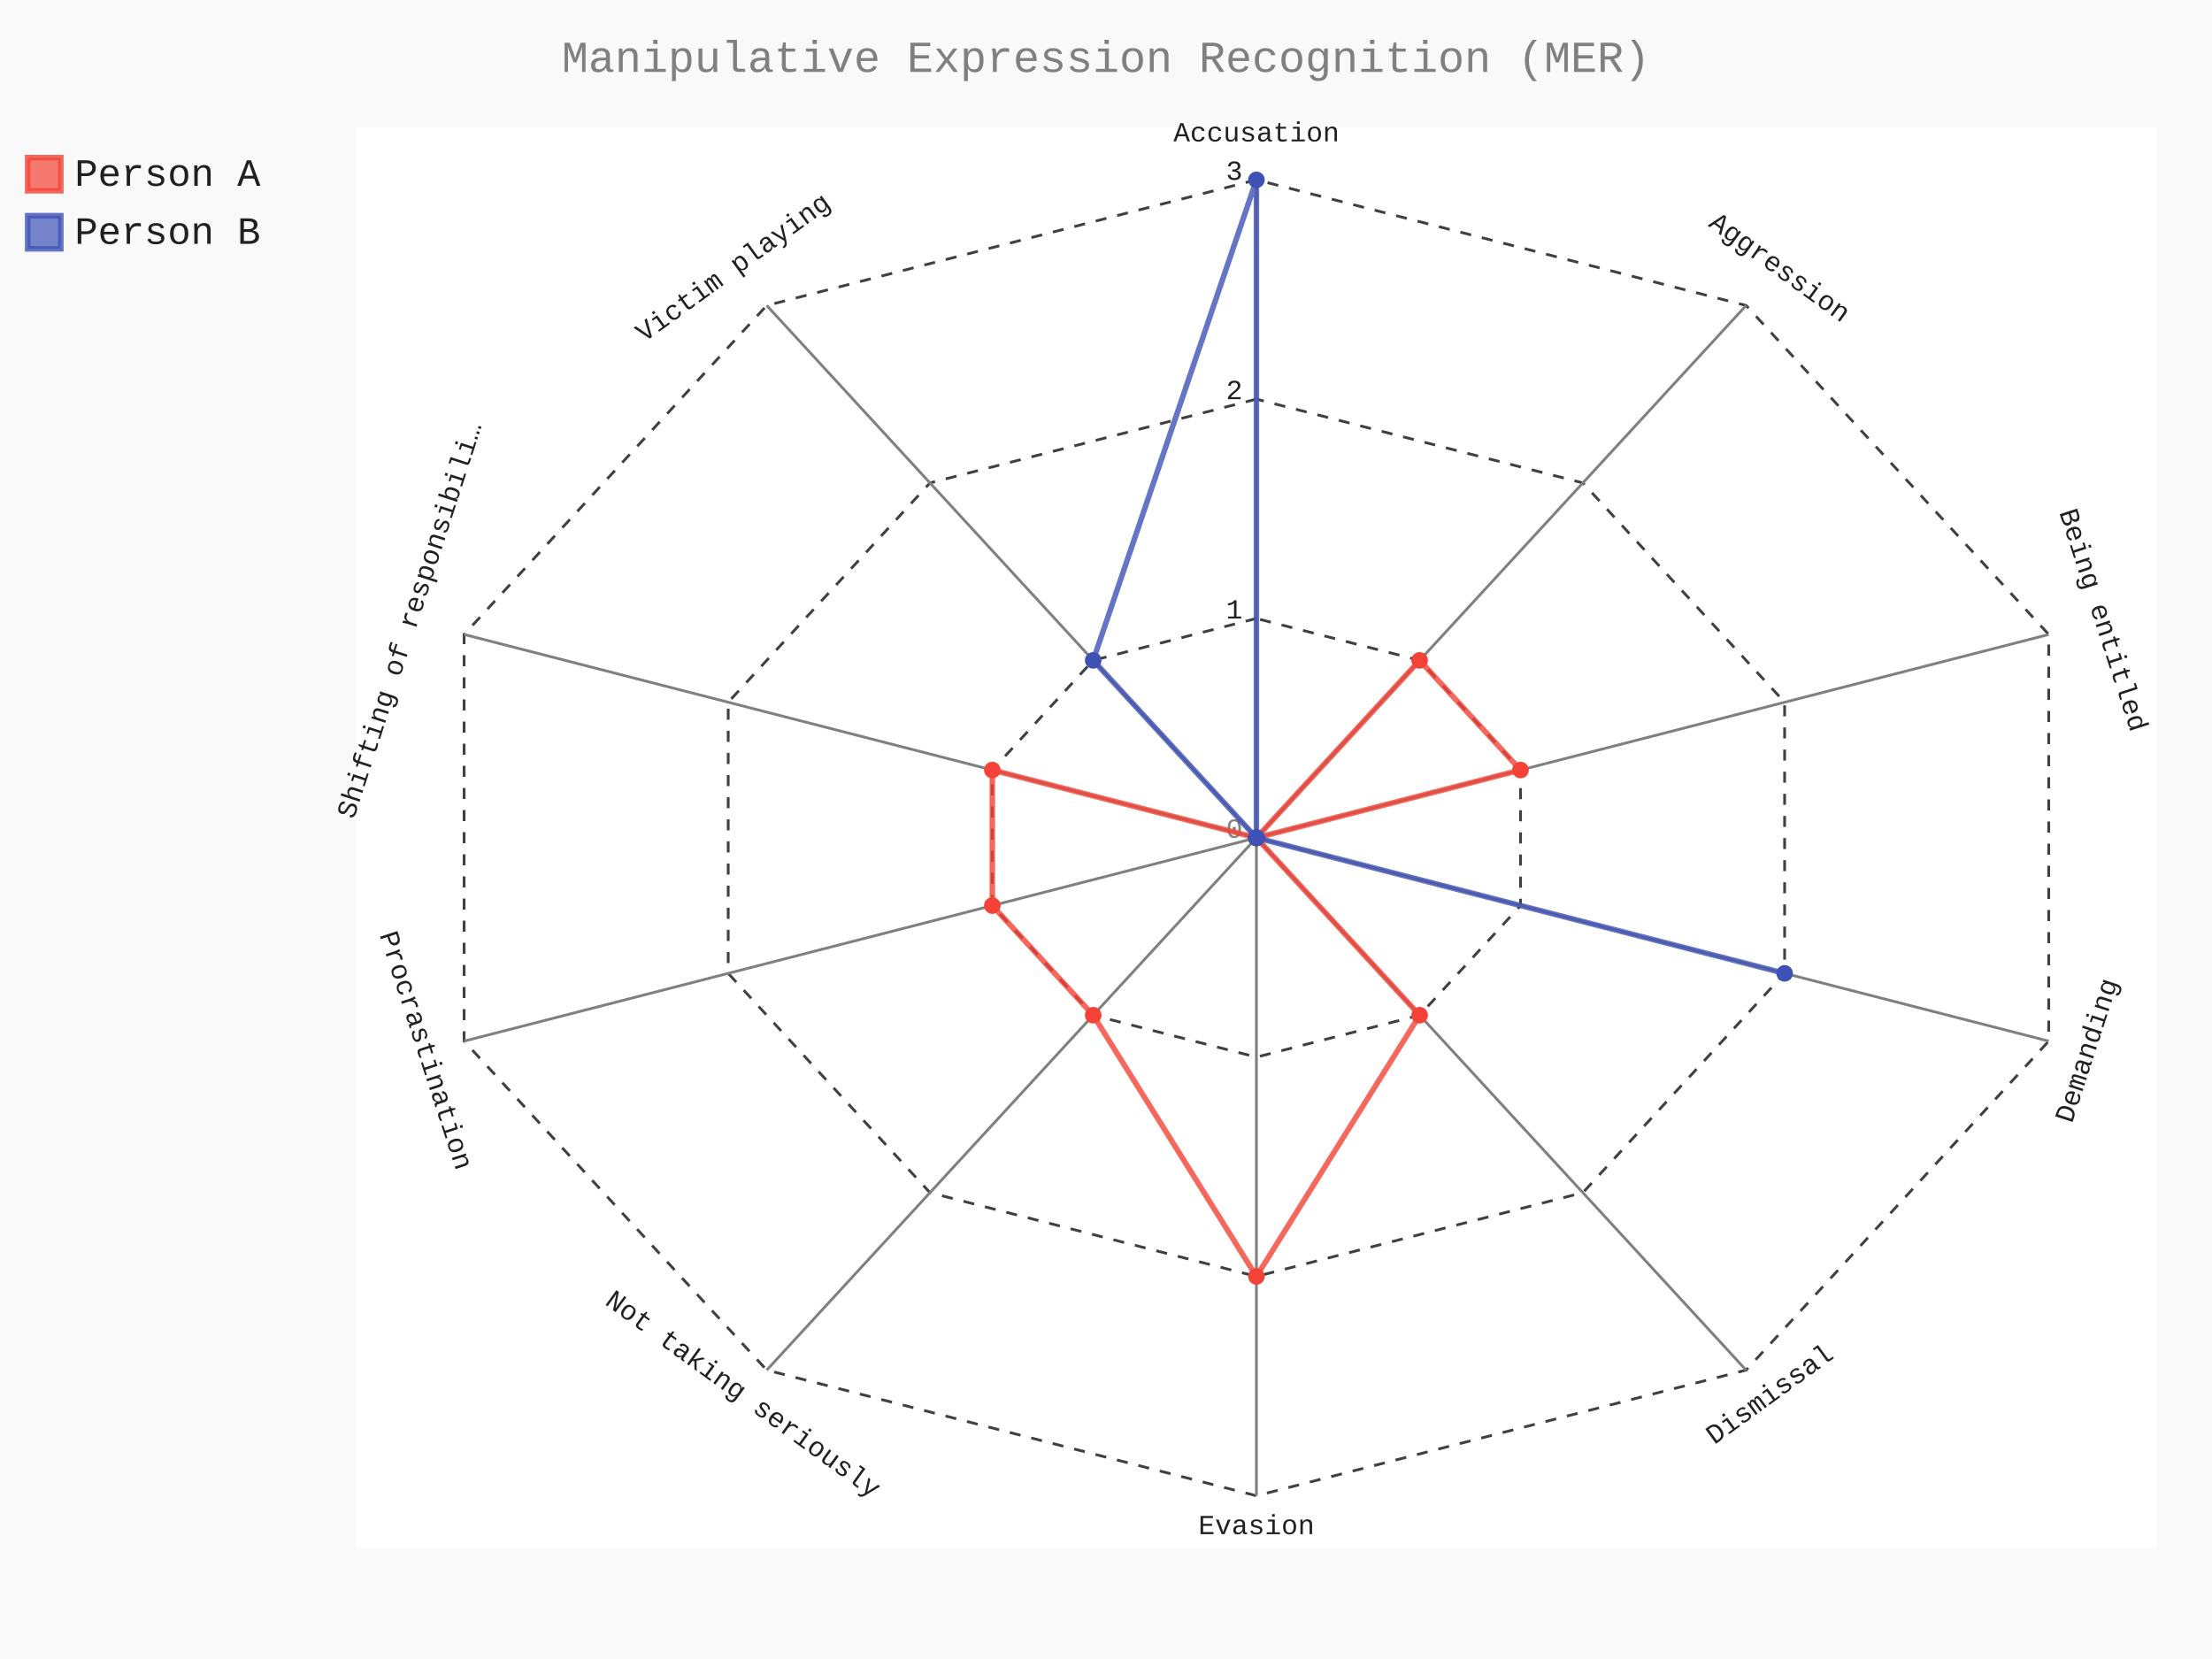
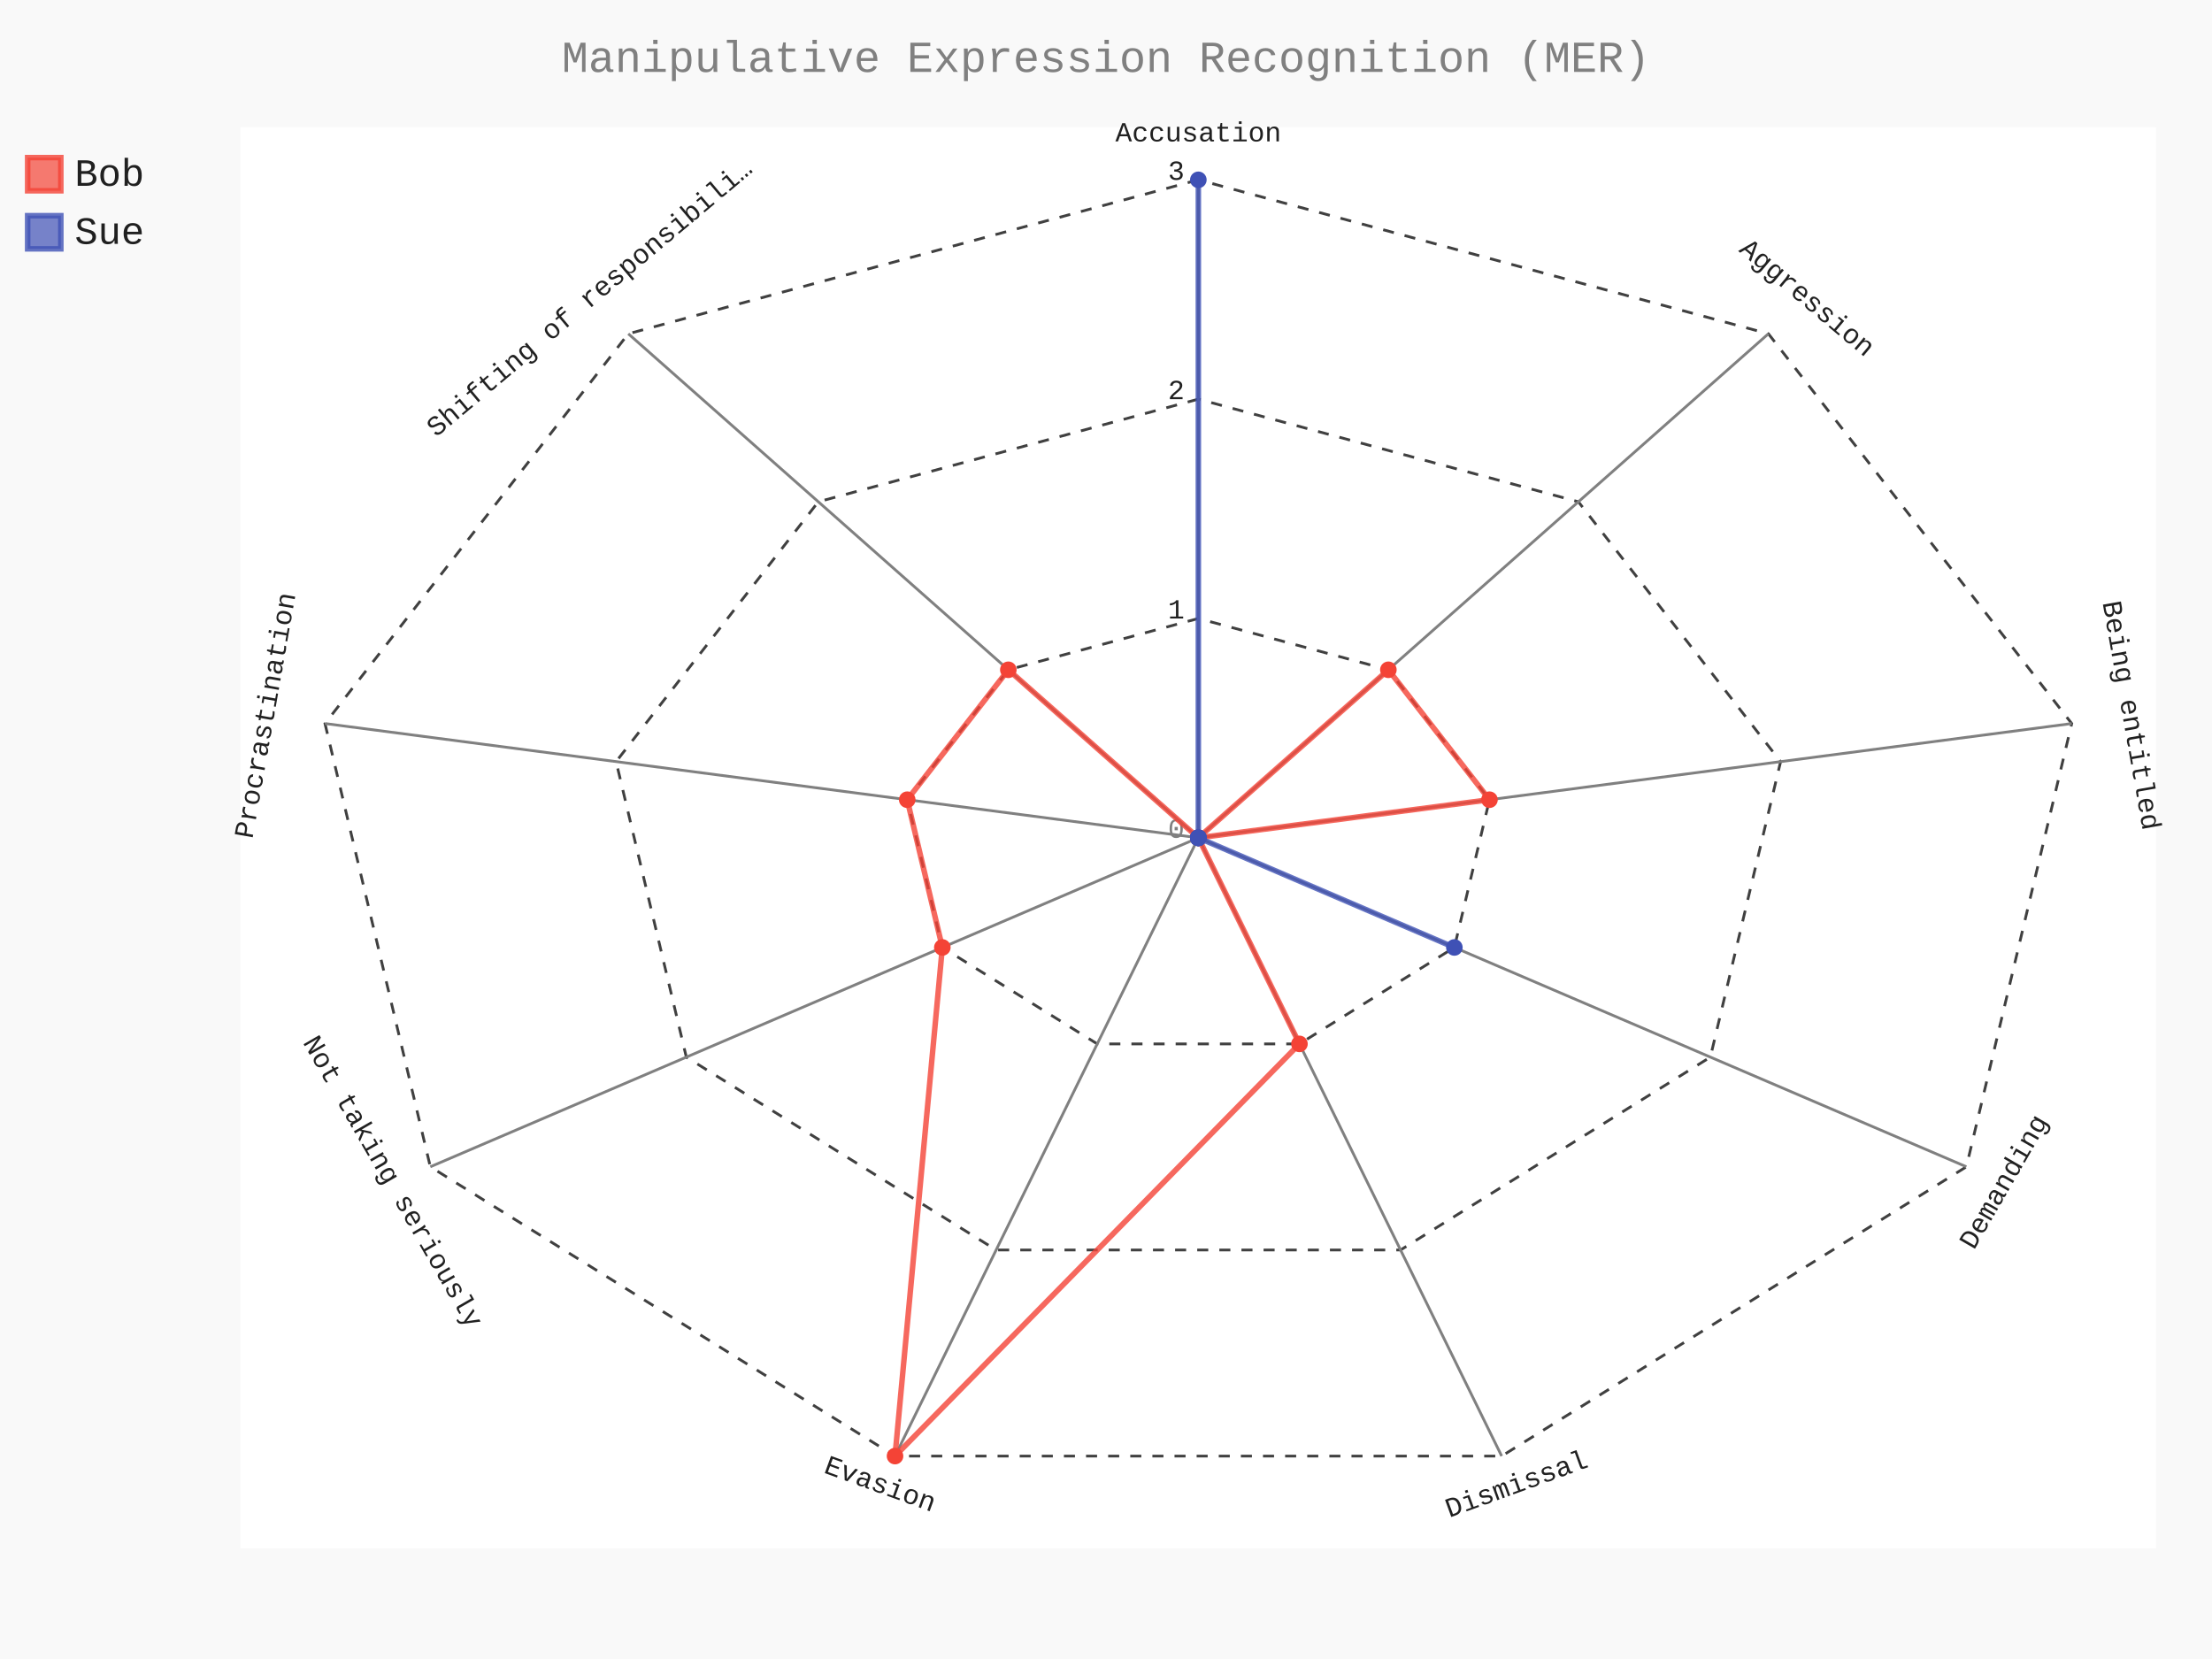
- <svg xmlns="http://www.w3.org/2000/svg" id="chart-5e9cc778-2439-430d-b3c9-cacf1382be15" class="pygal-chart" viewBox="0 0 800 600">
+ <svg xmlns="http://www.w3.org/2000/svg" id="chart-480f4304-5eb9-499c-a55f-f713c4b751ca" class="pygal-chart" viewBox="0 0 800 600">
  <defs>
-     <style type="text/css">#chart-5e9cc778-2439-430d-b3c9-cacf1382be15{-webkit-user-select:none;-webkit-font-smoothing:antialiased;font-family:Consolas,"Liberation Mono",Menlo,Courier,monospace}#chart-5e9cc778-2439-430d-b3c9-cacf1382be15 .title{font-family:Consolas,"Liberation Mono",Menlo,Courier,monospace;font-size:16px}#chart-5e9cc778-2439-430d-b3c9-cacf1382be15 .legends .legend text{font-family:Consolas,"Liberation Mono",Menlo,Courier,monospace;font-size:14px}#chart-5e9cc778-2439-430d-b3c9-cacf1382be15 .axis text{font-family:Consolas,"Liberation Mono",Menlo,Courier,monospace;font-size:10px}#chart-5e9cc778-2439-430d-b3c9-cacf1382be15 .axis text.major{font-family:Consolas,"Liberation Mono",Menlo,Courier,monospace;font-size:10px}#chart-5e9cc778-2439-430d-b3c9-cacf1382be15 .text-overlay text.value{font-family:Consolas,"Liberation Mono",Menlo,Courier,monospace;font-size:16px}#chart-5e9cc778-2439-430d-b3c9-cacf1382be15 .text-overlay text.label{font-family:Consolas,"Liberation Mono",Menlo,Courier,monospace;font-size:10px}#chart-5e9cc778-2439-430d-b3c9-cacf1382be15 .tooltip{font-family:Consolas,"Liberation Mono",Menlo,Courier,monospace;font-size:14px}#chart-5e9cc778-2439-430d-b3c9-cacf1382be15 text.no_data{font-family:Consolas,"Liberation Mono",Menlo,Courier,monospace;font-size:64px}
- #chart-5e9cc778-2439-430d-b3c9-cacf1382be15{background-color:rgba(249,249,249,1)}#chart-5e9cc778-2439-430d-b3c9-cacf1382be15 path,#chart-5e9cc778-2439-430d-b3c9-cacf1382be15 line,#chart-5e9cc778-2439-430d-b3c9-cacf1382be15 rect,#chart-5e9cc778-2439-430d-b3c9-cacf1382be15 circle{-webkit-transition:150ms;-moz-transition:150ms;transition:150ms}#chart-5e9cc778-2439-430d-b3c9-cacf1382be15 .graph &gt; .background{fill:rgba(249,249,249,1)}#chart-5e9cc778-2439-430d-b3c9-cacf1382be15 .plot &gt; .background{fill:rgba(255,255,255,1)}#chart-5e9cc778-2439-430d-b3c9-cacf1382be15 .graph{fill:rgba(0,0,0,.87)}#chart-5e9cc778-2439-430d-b3c9-cacf1382be15 text.no_data{fill:rgba(128,128,128,1)}#chart-5e9cc778-2439-430d-b3c9-cacf1382be15 .title{fill:rgba(128,128,128,1)}#chart-5e9cc778-2439-430d-b3c9-cacf1382be15 .legends .legend text{fill:rgba(0,0,0,.87)}#chart-5e9cc778-2439-430d-b3c9-cacf1382be15 .legends .legend:hover text{fill:rgba(128,128,128,1)}#chart-5e9cc778-2439-430d-b3c9-cacf1382be15 .axis .line{stroke:rgba(128,128,128,1)}#chart-5e9cc778-2439-430d-b3c9-cacf1382be15 .axis .guide.line{stroke:rgba(0,0,0,.54)}#chart-5e9cc778-2439-430d-b3c9-cacf1382be15 .axis .major.line{stroke:rgba(0,0,0,.87)}#chart-5e9cc778-2439-430d-b3c9-cacf1382be15 .axis text.major{fill:rgba(128,128,128,1)}#chart-5e9cc778-2439-430d-b3c9-cacf1382be15 .axis.y .guides:hover .guide.line,#chart-5e9cc778-2439-430d-b3c9-cacf1382be15 .line-graph .axis.x .guides:hover .guide.line,#chart-5e9cc778-2439-430d-b3c9-cacf1382be15 .stackedline-graph .axis.x .guides:hover .guide.line,#chart-5e9cc778-2439-430d-b3c9-cacf1382be15 .xy-graph .axis.x .guides:hover .guide.line{stroke:rgba(128,128,128,1)}#chart-5e9cc778-2439-430d-b3c9-cacf1382be15 .axis .guides:hover text{fill:rgba(128,128,128,1)}#chart-5e9cc778-2439-430d-b3c9-cacf1382be15 .reactive{fill-opacity:.7;stroke-opacity:.8;stroke-width:2}#chart-5e9cc778-2439-430d-b3c9-cacf1382be15 .ci{stroke:rgba(0,0,0,.87)}#chart-5e9cc778-2439-430d-b3c9-cacf1382be15 .reactive.active,#chart-5e9cc778-2439-430d-b3c9-cacf1382be15 .active .reactive{fill-opacity:.8;stroke-opacity:.9;stroke-width:4}#chart-5e9cc778-2439-430d-b3c9-cacf1382be15 .ci .reactive.active{stroke-width:1.5}#chart-5e9cc778-2439-430d-b3c9-cacf1382be15 .series text{fill:rgba(128,128,128,1)}#chart-5e9cc778-2439-430d-b3c9-cacf1382be15 .tooltip rect{fill:rgba(255,255,255,1);stroke:rgba(128,128,128,1);-webkit-transition:opacity 150ms;-moz-transition:opacity 150ms;transition:opacity 150ms}#chart-5e9cc778-2439-430d-b3c9-cacf1382be15 .tooltip .label{fill:rgba(0,0,0,.87)}#chart-5e9cc778-2439-430d-b3c9-cacf1382be15 .tooltip .label{fill:rgba(0,0,0,.87)}#chart-5e9cc778-2439-430d-b3c9-cacf1382be15 .tooltip .legend{font-size:.8em;fill:rgba(0,0,0,.54)}#chart-5e9cc778-2439-430d-b3c9-cacf1382be15 .tooltip .x_label{font-size:.6em;fill:rgba(128,128,128,1)}#chart-5e9cc778-2439-430d-b3c9-cacf1382be15 .tooltip .xlink{font-size:.5em;text-decoration:underline}#chart-5e9cc778-2439-430d-b3c9-cacf1382be15 .tooltip .value{font-size:1.5em}#chart-5e9cc778-2439-430d-b3c9-cacf1382be15 .bound{font-size:.5em}#chart-5e9cc778-2439-430d-b3c9-cacf1382be15 .max-value{font-size:.75em;fill:rgba(0,0,0,.54)}#chart-5e9cc778-2439-430d-b3c9-cacf1382be15 .map-element{fill:rgba(255,255,255,1);stroke:rgba(0,0,0,.54) !important}#chart-5e9cc778-2439-430d-b3c9-cacf1382be15 .map-element .reactive{fill-opacity:inherit;stroke-opacity:inherit}#chart-5e9cc778-2439-430d-b3c9-cacf1382be15 .color-0,#chart-5e9cc778-2439-430d-b3c9-cacf1382be15 .color-0 a:visited{stroke:#F44336;fill:#F44336}#chart-5e9cc778-2439-430d-b3c9-cacf1382be15 .color-1,#chart-5e9cc778-2439-430d-b3c9-cacf1382be15 .color-1 a:visited{stroke:#3F51B5;fill:#3F51B5}#chart-5e9cc778-2439-430d-b3c9-cacf1382be15 .text-overlay .color-0 text{fill:black}#chart-5e9cc778-2439-430d-b3c9-cacf1382be15 .text-overlay .color-1 text{fill:black}
- #chart-5e9cc778-2439-430d-b3c9-cacf1382be15 text.no_data{text-anchor:middle}#chart-5e9cc778-2439-430d-b3c9-cacf1382be15 .guide.line{fill:none}#chart-5e9cc778-2439-430d-b3c9-cacf1382be15 .centered{text-anchor:middle}#chart-5e9cc778-2439-430d-b3c9-cacf1382be15 .title{text-anchor:middle}#chart-5e9cc778-2439-430d-b3c9-cacf1382be15 .legends .legend text{fill-opacity:1}#chart-5e9cc778-2439-430d-b3c9-cacf1382be15 .axis.x text{text-anchor:middle}#chart-5e9cc778-2439-430d-b3c9-cacf1382be15 .axis.x:not(.web) text[transform]{text-anchor:start}#chart-5e9cc778-2439-430d-b3c9-cacf1382be15 .axis.x:not(.web) text[transform].backwards{text-anchor:end}#chart-5e9cc778-2439-430d-b3c9-cacf1382be15 .axis.y text{text-anchor:end}#chart-5e9cc778-2439-430d-b3c9-cacf1382be15 .axis.y text[transform].backwards{text-anchor:start}#chart-5e9cc778-2439-430d-b3c9-cacf1382be15 .axis.y2 text{text-anchor:start}#chart-5e9cc778-2439-430d-b3c9-cacf1382be15 .axis.y2 text[transform].backwards{text-anchor:end}#chart-5e9cc778-2439-430d-b3c9-cacf1382be15 .axis .guide.line{stroke-dasharray:4,4;stroke:#404040}#chart-5e9cc778-2439-430d-b3c9-cacf1382be15 .axis .major.guide.line{stroke-dasharray:6,6;stroke:#808080}#chart-5e9cc778-2439-430d-b3c9-cacf1382be15 .horizontal .axis.y .guide.line,#chart-5e9cc778-2439-430d-b3c9-cacf1382be15 .horizontal .axis.y2 .guide.line,#chart-5e9cc778-2439-430d-b3c9-cacf1382be15 .vertical .axis.x .guide.line{opacity:0}#chart-5e9cc778-2439-430d-b3c9-cacf1382be15 .horizontal .axis.always_show .guide.line,#chart-5e9cc778-2439-430d-b3c9-cacf1382be15 .vertical .axis.always_show .guide.line{opacity:1 !important}#chart-5e9cc778-2439-430d-b3c9-cacf1382be15 .axis.y .guides:hover .guide.line,#chart-5e9cc778-2439-430d-b3c9-cacf1382be15 .axis.y2 .guides:hover .guide.line,#chart-5e9cc778-2439-430d-b3c9-cacf1382be15 .axis.x .guides:hover .guide.line{opacity:1}#chart-5e9cc778-2439-430d-b3c9-cacf1382be15 .axis .guides:hover text{opacity:1}#chart-5e9cc778-2439-430d-b3c9-cacf1382be15 .nofill{fill:none}#chart-5e9cc778-2439-430d-b3c9-cacf1382be15 .subtle-fill{fill-opacity:.2}#chart-5e9cc778-2439-430d-b3c9-cacf1382be15 .dot{stroke-width:1px;fill-opacity:1;stroke-opacity:1}#chart-5e9cc778-2439-430d-b3c9-cacf1382be15 .dot.active{stroke-width:5px}#chart-5e9cc778-2439-430d-b3c9-cacf1382be15 .dot.negative{fill:transparent}#chart-5e9cc778-2439-430d-b3c9-cacf1382be15 text,#chart-5e9cc778-2439-430d-b3c9-cacf1382be15 tspan{stroke:none !important}#chart-5e9cc778-2439-430d-b3c9-cacf1382be15 .series text.active{opacity:1}#chart-5e9cc778-2439-430d-b3c9-cacf1382be15 .tooltip rect{fill-opacity:.95;stroke-width:.5}#chart-5e9cc778-2439-430d-b3c9-cacf1382be15 .tooltip text{fill-opacity:1}#chart-5e9cc778-2439-430d-b3c9-cacf1382be15 .showable{visibility:hidden}#chart-5e9cc778-2439-430d-b3c9-cacf1382be15 .showable.shown{visibility:visible}#chart-5e9cc778-2439-430d-b3c9-cacf1382be15 .gauge-background{fill:rgba(229,229,229,1);stroke:none}#chart-5e9cc778-2439-430d-b3c9-cacf1382be15 .bg-lines{stroke:rgba(249,249,249,1);stroke-width:2px}</style>
+     <style type="text/css">#chart-480f4304-5eb9-499c-a55f-f713c4b751ca{-webkit-user-select:none;-webkit-font-smoothing:antialiased;font-family:Consolas,"Liberation Mono",Menlo,Courier,monospace}#chart-480f4304-5eb9-499c-a55f-f713c4b751ca .title{font-family:Consolas,"Liberation Mono",Menlo,Courier,monospace;font-size:16px}#chart-480f4304-5eb9-499c-a55f-f713c4b751ca .legends .legend text{font-family:Consolas,"Liberation Mono",Menlo,Courier,monospace;font-size:14px}#chart-480f4304-5eb9-499c-a55f-f713c4b751ca .axis text{font-family:Consolas,"Liberation Mono",Menlo,Courier,monospace;font-size:10px}#chart-480f4304-5eb9-499c-a55f-f713c4b751ca .axis text.major{font-family:Consolas,"Liberation Mono",Menlo,Courier,monospace;font-size:10px}#chart-480f4304-5eb9-499c-a55f-f713c4b751ca .text-overlay text.value{font-family:Consolas,"Liberation Mono",Menlo,Courier,monospace;font-size:16px}#chart-480f4304-5eb9-499c-a55f-f713c4b751ca .text-overlay text.label{font-family:Consolas,"Liberation Mono",Menlo,Courier,monospace;font-size:10px}#chart-480f4304-5eb9-499c-a55f-f713c4b751ca .tooltip{font-family:Consolas,"Liberation Mono",Menlo,Courier,monospace;font-size:14px}#chart-480f4304-5eb9-499c-a55f-f713c4b751ca text.no_data{font-family:Consolas,"Liberation Mono",Menlo,Courier,monospace;font-size:64px}
+ #chart-480f4304-5eb9-499c-a55f-f713c4b751ca{background-color:rgba(249,249,249,1)}#chart-480f4304-5eb9-499c-a55f-f713c4b751ca path,#chart-480f4304-5eb9-499c-a55f-f713c4b751ca line,#chart-480f4304-5eb9-499c-a55f-f713c4b751ca rect,#chart-480f4304-5eb9-499c-a55f-f713c4b751ca circle{-webkit-transition:150ms;-moz-transition:150ms;transition:150ms}#chart-480f4304-5eb9-499c-a55f-f713c4b751ca .graph &gt; .background{fill:rgba(249,249,249,1)}#chart-480f4304-5eb9-499c-a55f-f713c4b751ca .plot &gt; .background{fill:rgba(255,255,255,1)}#chart-480f4304-5eb9-499c-a55f-f713c4b751ca .graph{fill:rgba(0,0,0,.87)}#chart-480f4304-5eb9-499c-a55f-f713c4b751ca text.no_data{fill:rgba(128,128,128,1)}#chart-480f4304-5eb9-499c-a55f-f713c4b751ca .title{fill:rgba(128,128,128,1)}#chart-480f4304-5eb9-499c-a55f-f713c4b751ca .legends .legend text{fill:rgba(0,0,0,.87)}#chart-480f4304-5eb9-499c-a55f-f713c4b751ca .legends .legend:hover text{fill:rgba(128,128,128,1)}#chart-480f4304-5eb9-499c-a55f-f713c4b751ca .axis .line{stroke:rgba(128,128,128,1)}#chart-480f4304-5eb9-499c-a55f-f713c4b751ca .axis .guide.line{stroke:rgba(0,0,0,.54)}#chart-480f4304-5eb9-499c-a55f-f713c4b751ca .axis .major.line{stroke:rgba(0,0,0,.87)}#chart-480f4304-5eb9-499c-a55f-f713c4b751ca .axis text.major{fill:rgba(128,128,128,1)}#chart-480f4304-5eb9-499c-a55f-f713c4b751ca .axis.y .guides:hover .guide.line,#chart-480f4304-5eb9-499c-a55f-f713c4b751ca .line-graph .axis.x .guides:hover .guide.line,#chart-480f4304-5eb9-499c-a55f-f713c4b751ca .stackedline-graph .axis.x .guides:hover .guide.line,#chart-480f4304-5eb9-499c-a55f-f713c4b751ca .xy-graph .axis.x .guides:hover .guide.line{stroke:rgba(128,128,128,1)}#chart-480f4304-5eb9-499c-a55f-f713c4b751ca .axis .guides:hover text{fill:rgba(128,128,128,1)}#chart-480f4304-5eb9-499c-a55f-f713c4b751ca .reactive{fill-opacity:.7;stroke-opacity:.8;stroke-width:2}#chart-480f4304-5eb9-499c-a55f-f713c4b751ca .ci{stroke:rgba(0,0,0,.87)}#chart-480f4304-5eb9-499c-a55f-f713c4b751ca .reactive.active,#chart-480f4304-5eb9-499c-a55f-f713c4b751ca .active .reactive{fill-opacity:.8;stroke-opacity:.9;stroke-width:4}#chart-480f4304-5eb9-499c-a55f-f713c4b751ca .ci .reactive.active{stroke-width:1.5}#chart-480f4304-5eb9-499c-a55f-f713c4b751ca .series text{fill:rgba(128,128,128,1)}#chart-480f4304-5eb9-499c-a55f-f713c4b751ca .tooltip rect{fill:rgba(255,255,255,1);stroke:rgba(128,128,128,1);-webkit-transition:opacity 150ms;-moz-transition:opacity 150ms;transition:opacity 150ms}#chart-480f4304-5eb9-499c-a55f-f713c4b751ca .tooltip .label{fill:rgba(0,0,0,.87)}#chart-480f4304-5eb9-499c-a55f-f713c4b751ca .tooltip .label{fill:rgba(0,0,0,.87)}#chart-480f4304-5eb9-499c-a55f-f713c4b751ca .tooltip .legend{font-size:.8em;fill:rgba(0,0,0,.54)}#chart-480f4304-5eb9-499c-a55f-f713c4b751ca .tooltip .x_label{font-size:.6em;fill:rgba(128,128,128,1)}#chart-480f4304-5eb9-499c-a55f-f713c4b751ca .tooltip .xlink{font-size:.5em;text-decoration:underline}#chart-480f4304-5eb9-499c-a55f-f713c4b751ca .tooltip .value{font-size:1.5em}#chart-480f4304-5eb9-499c-a55f-f713c4b751ca .bound{font-size:.5em}#chart-480f4304-5eb9-499c-a55f-f713c4b751ca .max-value{font-size:.75em;fill:rgba(0,0,0,.54)}#chart-480f4304-5eb9-499c-a55f-f713c4b751ca .map-element{fill:rgba(255,255,255,1);stroke:rgba(0,0,0,.54) !important}#chart-480f4304-5eb9-499c-a55f-f713c4b751ca .map-element .reactive{fill-opacity:inherit;stroke-opacity:inherit}#chart-480f4304-5eb9-499c-a55f-f713c4b751ca .color-0,#chart-480f4304-5eb9-499c-a55f-f713c4b751ca .color-0 a:visited{stroke:#F44336;fill:#F44336}#chart-480f4304-5eb9-499c-a55f-f713c4b751ca .color-1,#chart-480f4304-5eb9-499c-a55f-f713c4b751ca .color-1 a:visited{stroke:#3F51B5;fill:#3F51B5}#chart-480f4304-5eb9-499c-a55f-f713c4b751ca .text-overlay .color-0 text{fill:black}#chart-480f4304-5eb9-499c-a55f-f713c4b751ca .text-overlay .color-1 text{fill:black}
+ #chart-480f4304-5eb9-499c-a55f-f713c4b751ca text.no_data{text-anchor:middle}#chart-480f4304-5eb9-499c-a55f-f713c4b751ca .guide.line{fill:none}#chart-480f4304-5eb9-499c-a55f-f713c4b751ca .centered{text-anchor:middle}#chart-480f4304-5eb9-499c-a55f-f713c4b751ca .title{text-anchor:middle}#chart-480f4304-5eb9-499c-a55f-f713c4b751ca .legends .legend text{fill-opacity:1}#chart-480f4304-5eb9-499c-a55f-f713c4b751ca .axis.x text{text-anchor:middle}#chart-480f4304-5eb9-499c-a55f-f713c4b751ca .axis.x:not(.web) text[transform]{text-anchor:start}#chart-480f4304-5eb9-499c-a55f-f713c4b751ca .axis.x:not(.web) text[transform].backwards{text-anchor:end}#chart-480f4304-5eb9-499c-a55f-f713c4b751ca .axis.y text{text-anchor:end}#chart-480f4304-5eb9-499c-a55f-f713c4b751ca .axis.y text[transform].backwards{text-anchor:start}#chart-480f4304-5eb9-499c-a55f-f713c4b751ca .axis.y2 text{text-anchor:start}#chart-480f4304-5eb9-499c-a55f-f713c4b751ca .axis.y2 text[transform].backwards{text-anchor:end}#chart-480f4304-5eb9-499c-a55f-f713c4b751ca .axis .guide.line{stroke-dasharray:4,4;stroke:#404040}#chart-480f4304-5eb9-499c-a55f-f713c4b751ca .axis .major.guide.line{stroke-dasharray:6,6;stroke:#808080}#chart-480f4304-5eb9-499c-a55f-f713c4b751ca .horizontal .axis.y .guide.line,#chart-480f4304-5eb9-499c-a55f-f713c4b751ca .horizontal .axis.y2 .guide.line,#chart-480f4304-5eb9-499c-a55f-f713c4b751ca .vertical .axis.x .guide.line{opacity:0}#chart-480f4304-5eb9-499c-a55f-f713c4b751ca .horizontal .axis.always_show .guide.line,#chart-480f4304-5eb9-499c-a55f-f713c4b751ca .vertical .axis.always_show .guide.line{opacity:1 !important}#chart-480f4304-5eb9-499c-a55f-f713c4b751ca .axis.y .guides:hover .guide.line,#chart-480f4304-5eb9-499c-a55f-f713c4b751ca .axis.y2 .guides:hover .guide.line,#chart-480f4304-5eb9-499c-a55f-f713c4b751ca .axis.x .guides:hover .guide.line{opacity:1}#chart-480f4304-5eb9-499c-a55f-f713c4b751ca .axis .guides:hover text{opacity:1}#chart-480f4304-5eb9-499c-a55f-f713c4b751ca .nofill{fill:none}#chart-480f4304-5eb9-499c-a55f-f713c4b751ca .subtle-fill{fill-opacity:.2}#chart-480f4304-5eb9-499c-a55f-f713c4b751ca .dot{stroke-width:1px;fill-opacity:1;stroke-opacity:1}#chart-480f4304-5eb9-499c-a55f-f713c4b751ca .dot.active{stroke-width:5px}#chart-480f4304-5eb9-499c-a55f-f713c4b751ca .dot.negative{fill:transparent}#chart-480f4304-5eb9-499c-a55f-f713c4b751ca text,#chart-480f4304-5eb9-499c-a55f-f713c4b751ca tspan{stroke:none !important}#chart-480f4304-5eb9-499c-a55f-f713c4b751ca .series text.active{opacity:1}#chart-480f4304-5eb9-499c-a55f-f713c4b751ca .tooltip rect{fill-opacity:.95;stroke-width:.5}#chart-480f4304-5eb9-499c-a55f-f713c4b751ca .tooltip text{fill-opacity:1}#chart-480f4304-5eb9-499c-a55f-f713c4b751ca .showable{visibility:hidden}#chart-480f4304-5eb9-499c-a55f-f713c4b751ca .showable.shown{visibility:visible}#chart-480f4304-5eb9-499c-a55f-f713c4b751ca .gauge-background{fill:rgba(229,229,229,1);stroke:none}#chart-480f4304-5eb9-499c-a55f-f713c4b751ca .bg-lines{stroke:rgba(249,249,249,1);stroke-width:2px}</style>
  </defs>
  <g class="graph radar-graph vertical">
    <rect x="0" y="0" width="800" height="600" class="background" />
-     <g transform="translate(129, 46)" class="plot">
-       <rect x="0" y="0" width="650.8" height="514" class="background" />
+     <g transform="translate(87, 46)" class="plot">
+       <rect x="0" y="0" width="692.8" height="514" class="background" />
      <g class="axis y web">
        <g class="guides">
-           <path d="M325.4 19.037 L148.302 64.484 38.85 183.465 38.85 330.535 148.302 449.516 325.4 494.963 502.498 449.516 611.95 330.535 611.95 183.465 502.498 64.484 325.4 19.037 Z" class="guide line" />
-           <text x="320.4" y="19.037" class="">3</text>
+           <path d="M346.4 19.037 L140.232 74.71 30.532 215.678 68.63 375.981 236.7 480.612 456.1 480.612 624.17 375.981 662.268 215.678 552.568 74.71 346.4 19.037 Z" class="guide line" />
+           <text x="341.4" y="19.037" class="">3</text>
        </g>
        <g class="guides">
-           <path d="M325.4 98.358 L207.335 128.656 134.367 207.977 134.367 306.023 207.335 385.344 325.4 415.642 443.465 385.344 516.433 306.023 516.433 207.977 443.465 128.656 325.4 98.358 Z" class="guide line" />
-           <text x="320.4" y="98.358" class="">2</text>
+           <path d="M346.4 98.358 L208.955 135.473 135.821 229.452 161.22 336.321 273.267 406.075 419.533 406.075 531.58 336.321 556.979 229.452 483.845 135.473 346.4 98.358 Z" class="guide line" />
+           <text x="341.4" y="98.358" class="">2</text>
        </g>
        <g class="guides">
-           <path d="M325.4 177.679 L266.367 192.828 229.883 232.488 229.883 281.512 266.367 321.172 325.4 336.321 384.433 321.172 420.917 281.512 420.917 232.488 384.433 192.828 325.4 177.679 Z" class="guide line" />
-           <text x="320.4" y="177.679" class="">1</text>
+           <path d="M346.4 177.679 L277.677 196.237 241.111 243.226 253.81 296.66 309.833 331.537 382.967 331.537 438.99 296.66 451.689 243.226 415.123 196.237 346.4 177.679 Z" class="guide line" />
+           <text x="341.4" y="177.679" class="">1</text>
        </g>
        <g class="guides">
-           <path d="M325.4 257 L325.4 257 325.4 257 325.4 257 325.4 257 325.4 257 325.4 257 325.4 257 325.4 257 325.4 257 325.4 257 Z" class="major guide line" />
-           <text x="320.4" y="257.0" class="major">0</text>
+           <path d="M346.4 257 L346.4 257 346.4 257 346.4 257 346.4 257 346.4 257 346.4 257 346.4 257 346.4 257 346.4 257 Z" class="major guide line" />
+           <text x="341.4" y="257.0" class="major">0</text>
        </g>
      </g>
      <g class="axis x web">
        <g class="guides">
-           <path d="M325.4 257 L325.4 19.037" class="line" />
-           <text x="325.4" y="5.14" class="" transform="rotate(0 325.4 5.14)">Accusation</text>
+           <path d="M346.4 257 L346.4 19.037" class="line" />
+           <text x="346.4" y="5.14" class="" transform="rotate(0 346.4 5.14)">Accusation</text>
        </g>
        <g class="guides">
-           <path d="M325.4 257 L148.302 64.484" class="line" />
-           <text x="137.96" y="53.241" class="" transform="rotate(-36 137.96 53.24098)">Victim playing</text>
+           <path d="M346.4 257 L140.232 74.71" class="line" />
+           <text x="128.192" y="64.064" class="" transform="rotate(-40 128.1916 64.06405)">Shifting of responsibili…</text>
        </g>
        <g class="guides">
-           <path d="M325.4 257 L38.85 183.465" class="line" />
-           <text x="22.116" y="179.171" class="" transform="rotate(-72 22.11568 179.171)">Shifting of responsibili…</text>
+           <path d="M346.4 257 L30.532 215.678" class="line" />
+           <text x="12.085" y="213.265" class="" transform="rotate(-80 12.08534 213.265)">Procrastination</text>
        </g>
        <g class="guides">
-           <path d="M325.4 257 L38.85 330.535" class="line" />
-           <text x="22.116" y="334.829" class="" transform="rotate(-288 22.11568 334.829)">Procrastination</text>
+           <path d="M346.4 257 L68.63 375.981" class="line" />
+           <text x="52.409" y="382.93" class="" transform="rotate(-300 52.40862 382.93)">Not taking seriously</text>
        </g>
        <g class="guides">
-           <path d="M325.4 257 L148.302 449.516" class="line" />
-           <text x="137.96" y="460.759" class="" transform="rotate(-324 137.96 460.759)">Not taking seriously</text>
+           <path d="M346.4 257 L236.7 480.612" class="line" />
+           <text x="230.294" y="493.671" class="" transform="rotate(-340 230.2937 493.671)">Evasion</text>
        </g>
        <g class="guides">
-           <path d="M325.4 257 L325.4 494.963" class="line" />
-           <text x="325.4" y="508.86" class="" transform="rotate(-360 325.4 508.86)">Evasion</text>
+           <path d="M346.4 257 L456.1 480.612" class="line" />
+           <text x="462.506" y="493.671" class="" transform="rotate(-380 462.5063 493.671)">Dismissal</text>
        </g>
        <g class="guides">
-           <path d="M325.4 257 L502.498 449.516" class="line" />
-           <text x="512.84" y="460.759" class="" transform="rotate(-396 512.84 460.759)">Dismissal</text>
+           <path d="M346.4 257 L624.17 375.981" class="line" />
+           <text x="640.391" y="382.93" class="" transform="rotate(-420 640.3914 382.93)">Demanding</text>
        </g>
        <g class="guides">
-           <path d="M325.4 257 L611.95 330.535" class="line" />
-           <text x="628.684" y="334.829" class="" transform="rotate(-432 628.6843 334.829)">Demanding</text>
+           <path d="M346.4 257 L662.268 215.678" class="line" />
+           <text x="680.715" y="213.265" class="" transform="rotate(-280 680.7147 213.265)">Being entitled</text>
        </g>
        <g class="guides">
-           <path d="M325.4 257 L611.95 183.465" class="line" />
-           <text x="628.684" y="179.171" class="" transform="rotate(-288 628.6843 179.171)">Being entitled</text>
-         </g>
-         <g class="guides">
-           <path d="M325.4 257 L502.498 64.484" class="line" />
-           <text x="512.84" y="53.241" class="" transform="rotate(-324 512.84 53.24098)">Aggression</text>
+           <path d="M346.4 257 L552.568 74.71" class="line" />
+           <text x="564.608" y="64.064" class="" transform="rotate(-320 564.6084 64.06405)">Aggression</text>
        </g>
      </g>
      <g class="series serie-0 color-0">
-         <path d="M325.4 257 L325.4 257 229.883 232.488 229.883 281.512 266.367 321.172 325.4 415.642 384.433 321.172 325.4 257 420.917 232.488 384.433 192.828 Z" class="line reactive nofill" />
+         <path d="M346.4 257 L277.677 196.237 241.111 243.226 253.81 296.66 236.7 480.612 382.967 331.537 346.4 257 451.689 243.226 415.123 196.237 Z" class="line reactive nofill" />
      </g>
      <g class="series serie-1 color-1">
-         <path d="M325.4 19.037 L266.367 192.828 325.4 257 325.4 257 325.4 257 325.4 257 325.4 257 516.433 306.023 325.4 257 325.4 257 Z" class="line reactive nofill" />
+         <path d="M346.4 19.037 L346.4 257 346.4 257 346.4 257 346.4 257 346.4 257 438.99 296.66 346.4 257 346.4 257 Z" class="line reactive nofill" />
      </g>
    </g>
    <g class="titles">
      <text x="400.0" y="26" class="title plot_title">Manipulative Expression Recognition (MER)</text>
    </g>
-     <g transform="translate(129, 46)" class="plot overlay">
+     <g transform="translate(87, 46)" class="plot overlay">
      <g class="series serie-0 color-0">
        <g class="dots">
-           <circle cx="325.4" cy="257.0" r="2.5" class="dot reactive tooltip-trigger" />
+           <circle cx="346.4" cy="257.0" r="2.5" class="dot reactive tooltip-trigger" />
        </g>
        <g class="dots">
-           <circle cx="325.4" cy="257.0" r="2.5" class="dot reactive tooltip-trigger" />
+           <circle cx="277.677" cy="196.237" r="2.5" class="dot reactive tooltip-trigger" />
        </g>
        <g class="dots">
-           <circle cx="229.883" cy="232.488" r="2.5" class="dot reactive tooltip-trigger" />
+           <circle cx="241.111" cy="243.226" r="2.5" class="dot reactive tooltip-trigger" />
        </g>
        <g class="dots">
-           <circle cx="229.883" cy="281.512" r="2.5" class="dot reactive tooltip-trigger" />
+           <circle cx="253.81" cy="296.66" r="2.5" class="dot reactive tooltip-trigger" />
        </g>
        <g class="dots">
-           <circle cx="266.367" cy="321.172" r="2.5" class="dot reactive tooltip-trigger" />
+           <circle cx="236.7" cy="480.612" r="2.5" class="dot reactive tooltip-trigger" />
        </g>
        <g class="dots">
-           <circle cx="325.4" cy="415.642" r="2.5" class="dot reactive tooltip-trigger" />
+           <circle cx="382.967" cy="331.537" r="2.5" class="dot reactive tooltip-trigger" />
        </g>
        <g class="dots">
-           <circle cx="384.433" cy="321.172" r="2.5" class="dot reactive tooltip-trigger" />
+           <circle cx="346.4" cy="257.0" r="2.5" class="dot reactive tooltip-trigger" />
        </g>
        <g class="dots">
-           <circle cx="325.4" cy="257.0" r="2.5" class="dot reactive tooltip-trigger" />
+           <circle cx="451.689" cy="243.226" r="2.5" class="dot reactive tooltip-trigger" />
        </g>
        <g class="dots">
-           <circle cx="420.917" cy="232.488" r="2.5" class="dot reactive tooltip-trigger" />
-         </g>
-         <g class="dots">
-           <circle cx="384.433" cy="192.828" r="2.5" class="dot reactive tooltip-trigger" />
+           <circle cx="415.123" cy="196.237" r="2.5" class="dot reactive tooltip-trigger" />
        </g>
      </g>
      <g class="series serie-1 color-1">
        <g class="dots">
-           <circle cx="325.4" cy="19.037" r="2.5" class="dot reactive tooltip-trigger" />
+           <circle cx="346.4" cy="19.037" r="2.5" class="dot reactive tooltip-trigger" />
        </g>
        <g class="dots">
-           <circle cx="266.367" cy="192.828" r="2.5" class="dot reactive tooltip-trigger" />
+           <circle cx="346.4" cy="257.0" r="2.5" class="dot reactive tooltip-trigger" />
        </g>
        <g class="dots">
-           <circle cx="325.4" cy="257.0" r="2.5" class="dot reactive tooltip-trigger" />
+           <circle cx="346.4" cy="257.0" r="2.5" class="dot reactive tooltip-trigger" />
        </g>
        <g class="dots">
-           <circle cx="325.4" cy="257.0" r="2.5" class="dot reactive tooltip-trigger" />
+           <circle cx="346.4" cy="257.0" r="2.5" class="dot reactive tooltip-trigger" />
        </g>
        <g class="dots">
-           <circle cx="325.4" cy="257.0" r="2.5" class="dot reactive tooltip-trigger" />
+           <circle cx="346.4" cy="257.0" r="2.5" class="dot reactive tooltip-trigger" />
        </g>
        <g class="dots">
-           <circle cx="325.4" cy="257.0" r="2.5" class="dot reactive tooltip-trigger" />
+           <circle cx="346.4" cy="257.0" r="2.5" class="dot reactive tooltip-trigger" />
        </g>
        <g class="dots">
-           <circle cx="325.4" cy="257.0" r="2.5" class="dot reactive tooltip-trigger" />
+           <circle cx="438.99" cy="296.66" r="2.5" class="dot reactive tooltip-trigger" />
        </g>
        <g class="dots">
-           <circle cx="516.433" cy="306.023" r="2.5" class="dot reactive tooltip-trigger" />
+           <circle cx="346.4" cy="257.0" r="2.5" class="dot reactive tooltip-trigger" />
        </g>
        <g class="dots">
-           <circle cx="325.4" cy="257.0" r="2.5" class="dot reactive tooltip-trigger" />
-         </g>
-         <g class="dots">
-           <circle cx="325.4" cy="257.0" r="2.5" class="dot reactive tooltip-trigger" />
+           <circle cx="346.4" cy="257.0" r="2.5" class="dot reactive tooltip-trigger" />
        </g>
      </g>
    </g>
-     <g transform="translate(129, 46)" class="plot text-overlay">
+     <g transform="translate(87, 46)" class="plot text-overlay">
      <g class="series serie-0 color-0" />
      <g class="series serie-1 color-1" />
    </g>
-     <g transform="translate(129, 46)" class="plot tooltip-overlay">
+     <g transform="translate(87, 46)" class="plot tooltip-overlay">
      <g transform="translate(0 0)" style="opacity: 0" class="tooltip">
        <rect rx="0" ry="0" width="0" height="0" class="tooltip-box" />
        <g class="text" />
      </g>
    </g>
    <g transform="translate(10, 56)" class="legends">
      <g id="activate-serie-0" class="legend reactive activate-serie">
        <rect x="0.0" y="1.0" width="12" height="12" class="color-0 reactive" />
-         <text x="17.0" y="11.2">Person A</text>
+         <text x="17.0" y="11.2">Bob</text>
      </g>
      <g id="activate-serie-1" class="legend reactive activate-serie">
        <rect x="0.0" y="22.0" width="12" height="12" class="color-1 reactive" />
-         <text x="17.0" y="32.2">Person B</text>
+         <text x="17.0" y="32.2">Sue</text>
      </g>
    </g>
    <g transform="translate(790, 56)" class="legends" />
  </g>
</svg>
